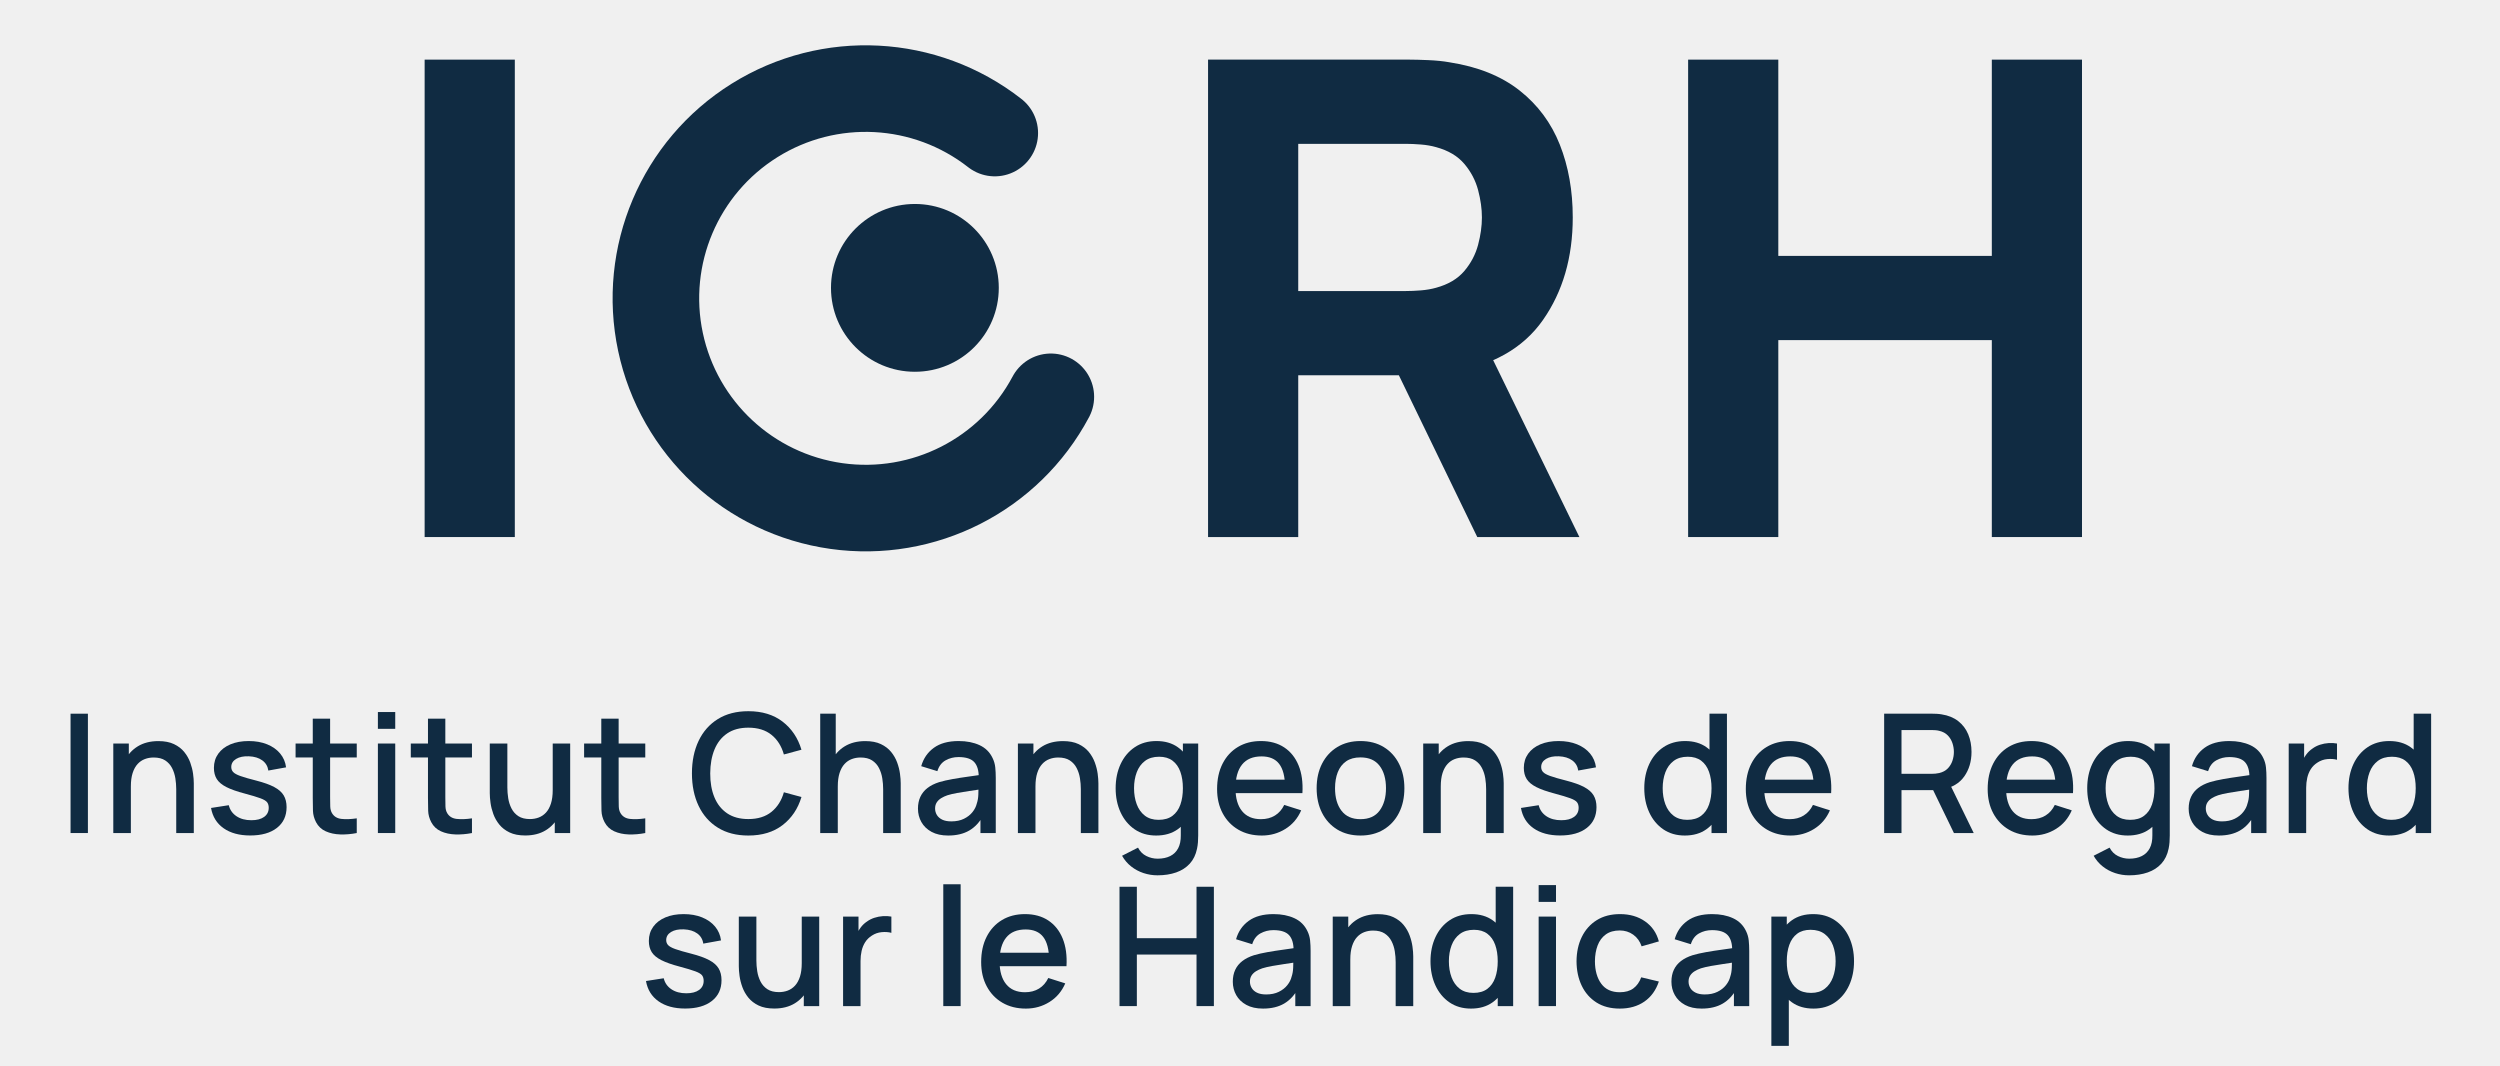
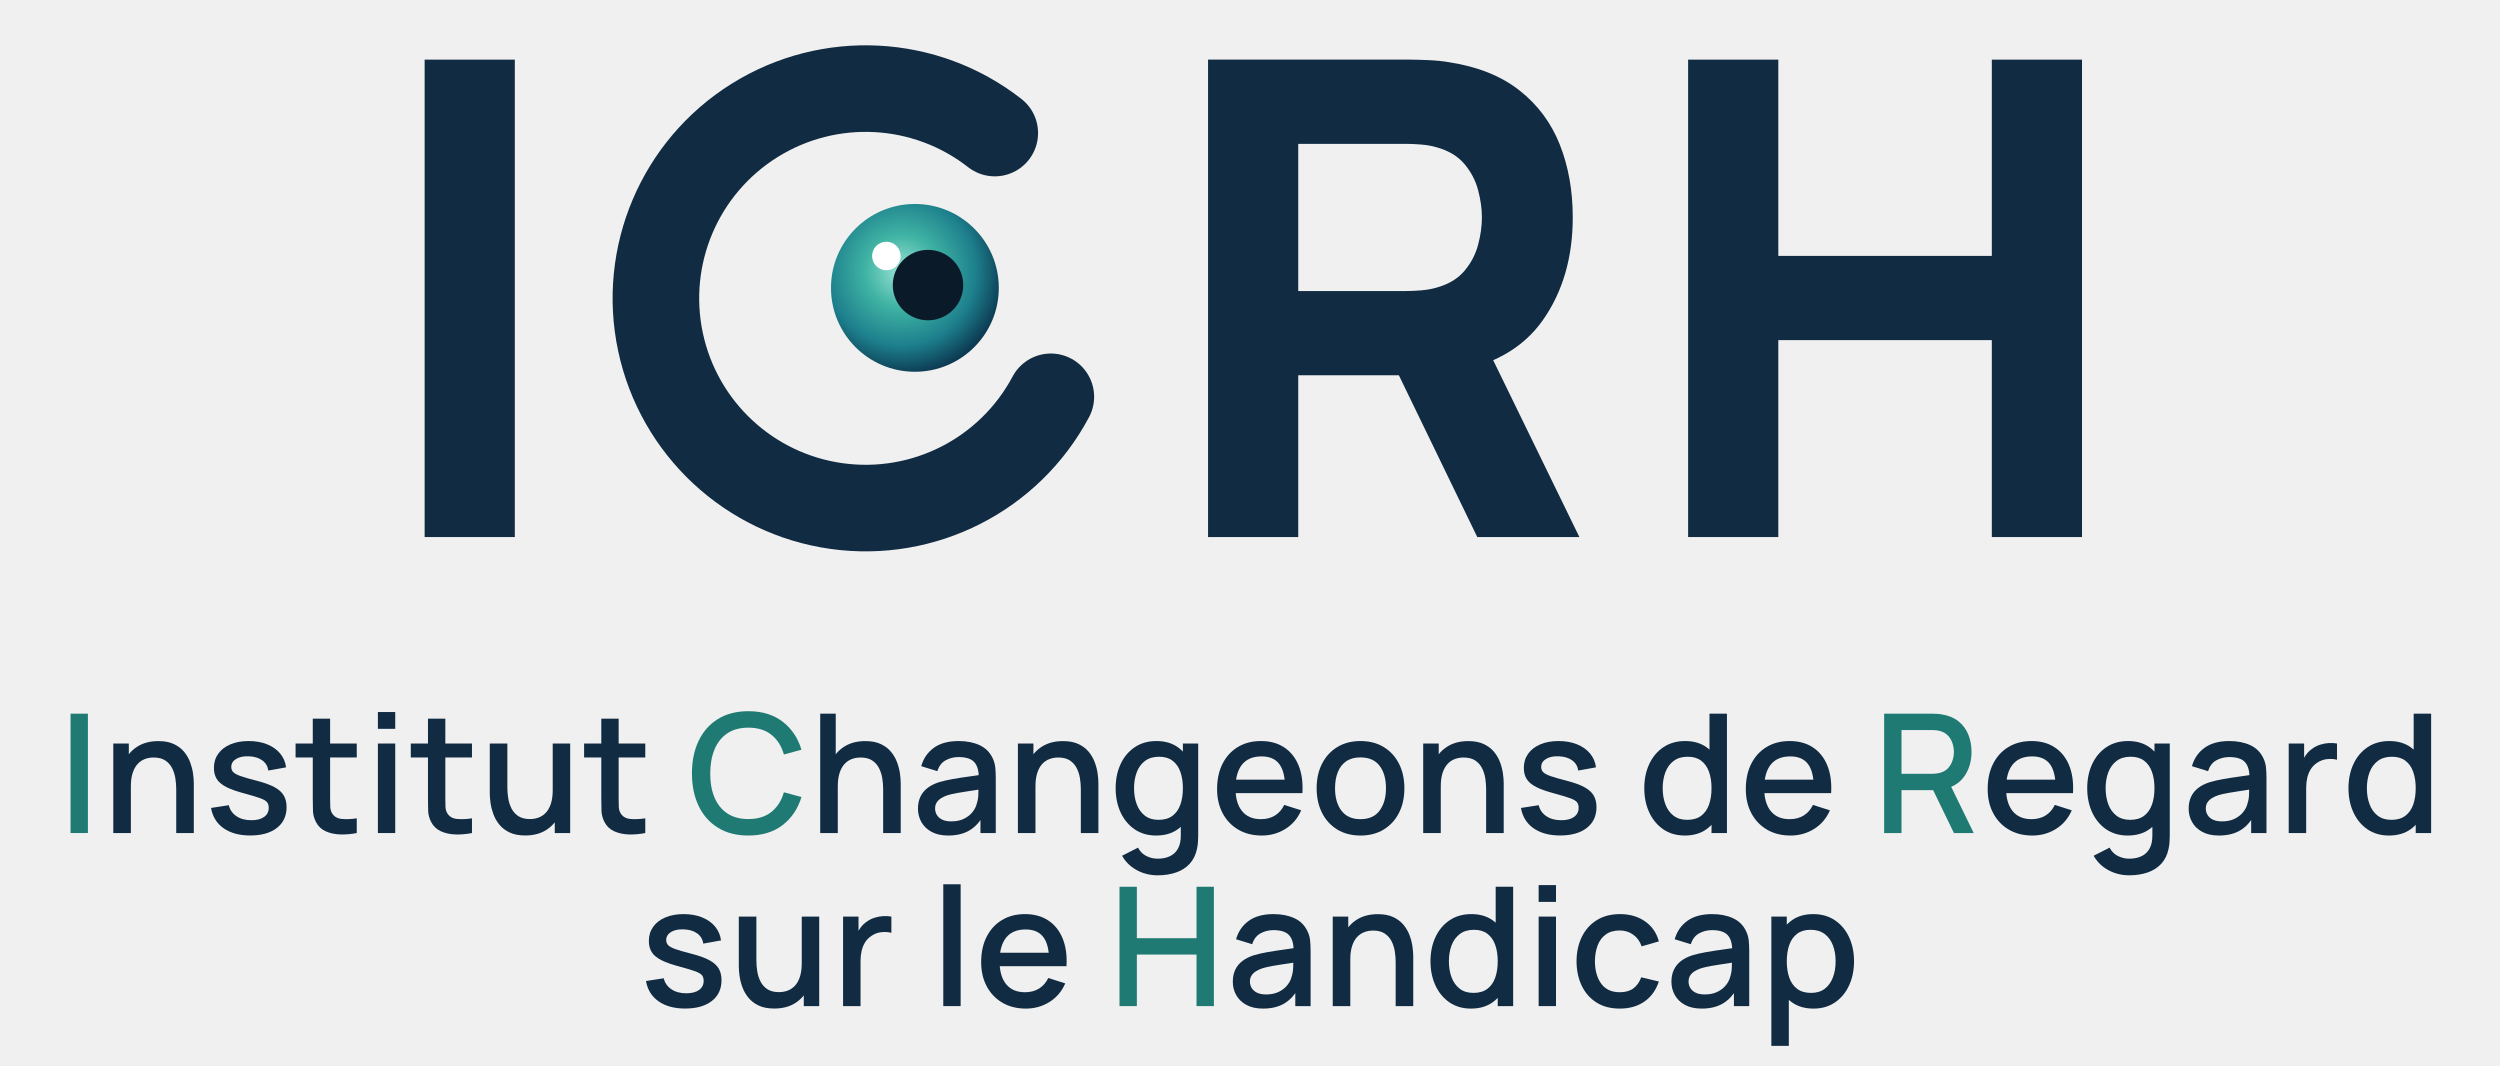
<svg xmlns="http://www.w3.org/2000/svg" viewBox="0 0 7540.60 3200.40" width="251" height="107" role="img" aria-label="ICRH — Institut Changeons de Regard sur le Handicap">
+   <defs>
+     <radialGradient id="icrh-iris" cx="0.42" cy="0.4" r="0.62">
+       <stop offset="0" stop-color="#9be3d3" />
+       <stop offset="0.35" stop-color="#3fb3a4" />
+       <stop offset="0.72" stop-color="#1d7f8c" />
+       <stop offset="1" stop-color="#0c3a52" />
+     </radialGradient>
+   </defs>
  <g fill="#102b42">
    <path transform="translate(1120.80 1612.80) scale(1 -1)" d="M160 0V1440H432V0Z" />
    <path transform="translate(3503.80 1612.80) scale(1 -1)" d="M140 0V1440H748Q769 1440 804.5 1438.5Q840 1437 868 1432Q997 1412 1079.5 1347.0Q1162 1282 1201.0 1183.5Q1240 1085 1240 964Q1240 783 1150.0 654.5Q1060 526 868 496L748 488H412V0ZM952 0 668 586 948 640 1260 0ZM412 742H736Q757 742 782.0 744.0Q807 746 828 752Q883 767 913.0 802.5Q943 838 954.5 881.5Q966 925 966 964Q966 1003 954.5 1046.5Q943 1090 913.0 1125.5Q883 1161 828 1176Q807 1182 782.0 1184.0Q757 1186 736 1186H412Z" />
    <path transform="translate(4951.80 1612.80) scale(1 -1)" d="M140 0V1440H412V848H1056V1440H1328V0H1056V594H412V0Z" />
  </g>
  <path d="M3000.49 394.27 A632.64 632.64 0 1 0 3169.59 1189.81" fill="none" stroke="#102b42" stroke-width="261.12" stroke-linecap="round" />
-   <circle cx="2759.52" cy="861.23" r="253.06" fill="#102b42" />
+   <g class="logo-iris">
+     <circle cx="2759.52" cy="861.23" r="253.06" fill="url(#icrh-iris)" />
+     <circle cx="2799.12" cy="852.81" r="106.28" fill="#0a1a28" />
+     <circle cx="2673.48" cy="765.07" r="43.02" fill="#ffffff" />
+   </g>
  <g fill="#102b42">
-     <path transform="translate(172.80 2505.60) scale(0.25 -0.25)" d="M160 0V1440H369.337V0Z" />
+     <path transform="translate(172.80 2505.60) scale(0.25 -0.25)" d="M160 0V1440H369.337V0Z" fill="#1f7a74" />
    <path transform="translate(307.05 2505.60) scale(0.25 -0.25)" d="M897.999 0V530.665Q897.999 593.997 887.499 660.497Q876.999 726.996 847.667 784.163Q818.334 841.329 764.834 876.33Q711.335 911.33 625.334 911.33Q569.002 911.33 519.17 892.497Q469.337 873.664 431.67 832.665Q394.004 791.665 372.337 724.999Q350.671 658.333 350.671 561.999L220.669 610.667Q220.669 757.666 275.669 870.166Q330.669 982.666 433.835 1046Q537.002 1109.333 682.67 1109.333Q794.67 1109.333 870.837 1073Q947.004 1036.666 994.504 978.166Q1042.004 919.665 1067.004 850.998Q1092.003 782.331 1101.003 716.165Q1110.003 649.999 1110.003 600V0ZM138.667 0V1080H326.003V767.997H350.671V0Z" />
    <path transform="translate(616.55 2505.60) scale(0.25 -0.25)" d="M552.667 -29.333Q355.667 -29.333 231.667 57.834Q107.667 145.001 80 302.668L294.004 336.002Q314.337 252.002 386.503 203.336Q458.669 154.67 566.668 154.67Q664.999 154.67 720.499 194.669Q775.998 234.668 775.998 304.667Q775.998 345.667 756.664 371.166Q737.331 396.666 675.165 419.666Q612.999 442.665 485.999 476.665Q346.667 513.332 265.5 554.498Q184.333 595.665 149.5 651.165Q114.667 706.665 114.667 785.999Q114.667 883.999 167 957Q219.333 1030 313.667 1070Q408 1110 534.667 1110Q659.001 1110 756.168 1070.833Q853.334 1031.667 913.168 960.167Q973.001 888.667 985.334 792.667L771.331 753.999Q760.331 831.665 698.165 876.831Q636 921.997 536.668 925.997Q441.669 929.997 382.836 894.331Q324.004 858.665 324.004 796.666Q324.004 761 346.67 736.167Q369.337 711.334 434.337 688.001Q499.336 664.667 626.003 632.667Q762.002 597.668 841.835 555.334Q921.668 513.001 956.501 454.668Q991.335 396.334 991.335 312.667Q991.335 153 874.668 61.834Q758.001 -29.333 552.667 -29.333Z" />
    <path transform="translate(886.55 2505.60) scale(0.25 -0.25)" d="M758.002 0Q656.335 -20 558.334 -16.833Q460.333 -13.667 383.333 21.167Q306.332 56 266.666 131.333Q231.999 198.334 229.665 267.501Q227.332 336.668 227.332 424.669V1380H436.669V435.336Q436.669 370.003 438.169 322.002Q439.669 274.002 458.669 241.336Q494.669 179.336 573.336 170.503Q652.002 161.67 758.002 177.336ZM20 911.997V1080H758.002V911.997Z" />
    <path transform="translate(1099.80 2505.60) scale(0.25 -0.25)" d="M160 1257.332V1460.001H369.337V1257.332ZM160 0V1080H369.337V0Z" />
    <path transform="translate(1234.05 2505.60) scale(0.25 -0.25)" d="M758.002 0Q656.335 -20 558.334 -16.833Q460.333 -13.667 383.333 21.167Q306.332 56 266.666 131.333Q231.999 198.334 229.665 267.501Q227.332 336.668 227.332 424.669V1380H436.669V435.336Q436.669 370.003 438.169 322.002Q439.669 274.002 458.669 241.336Q494.669 179.336 573.336 170.503Q652.002 161.67 758.002 177.336ZM20 911.997V1080H758.002V911.997Z" />
    <path transform="translate(1447.30 2505.60) scale(0.25 -0.25)" d="M547.333 -29.333Q435.332 -29.333 359.165 7Q282.998 43.334 235.498 101.834Q187.999 160.335 162.999 229.002Q137.999 297.669 129 363.835Q120 430.001 120 480V1080H332.004V549.335Q332.004 486.336 342.504 419.67Q353.003 353.004 382.336 295.837Q411.669 238.671 465.168 203.67Q518.668 168.67 604.668 168.67Q661 168.67 710.833 187.503Q760.666 206.336 798.332 247.335Q835.999 288.335 857.665 355.334Q879.332 422.334 879.332 518.001L1009.334 469.333Q1009.334 322.334 954.334 209.834Q899.334 97.334 796.167 34Q693 -29.333 547.333 -29.333ZM903.999 0V312.003H879.332V1080H1090.003V0Z" />
    <path transform="translate(1756.80 2505.60) scale(0.25 -0.25)" d="M758.002 0Q656.335 -20 558.334 -16.833Q460.333 -13.667 383.333 21.167Q306.332 56 266.666 131.333Q231.999 198.334 229.665 267.501Q227.332 336.668 227.332 424.669V1380H436.669V435.336Q436.669 370.003 438.169 322.002Q439.669 274.002 458.669 241.336Q494.669 179.336 573.336 170.503Q652.002 161.67 758.002 177.336ZM20 911.997V1080H758.002V911.997Z" />
-     <path transform="translate(2072.05 2505.60) scale(0.25 -0.25)" d="M740.668 -30Q525.001 -30 372.834 64.667Q220.667 159.333 140.334 328.333Q60 497.333 60 720Q60 942.667 140.334 1111.667Q220.667 1280.667 372.834 1375.333Q525.001 1470 740.668 1470Q990.001 1470 1153.668 1344.167Q1317.335 1218.334 1381.335 1005.334L1169.331 947.999Q1126.665 1098.998 1019.499 1185.164Q912.333 1271.33 740.668 1271.33Q587.669 1271.33 485.836 1202.33Q384.003 1133.331 332.67 1009.165Q281.337 884.999 280.671 720Q280.004 555.001 331.337 431.002Q382.67 307.003 485.169 237.836Q587.669 168.67 740.668 168.67Q912.333 168.67 1019.499 255.336Q1126.665 342.002 1169.331 492.001L1381.335 434.666Q1317.335 221.666 1153.668 95.833Q990.001 -30 740.668 -30Z" />
+     <path transform="translate(2072.05 2505.60) scale(0.25 -0.25)" d="M740.668 -30Q525.001 -30 372.834 64.667Q220.667 159.333 140.334 328.333Q60 497.333 60 720Q60 942.667 140.334 1111.667Q220.667 1280.667 372.834 1375.333Q525.001 1470 740.668 1470Q990.001 1470 1153.668 1344.167Q1317.335 1218.334 1381.335 1005.334L1169.331 947.999Q1126.665 1098.998 1019.499 1185.164Q912.333 1271.33 740.668 1271.33Q587.669 1271.33 485.836 1202.33Q384.003 1133.331 332.67 1009.165Q281.337 884.999 280.671 720Q280.004 555.001 331.337 431.002Q382.67 307.003 485.169 237.836Q587.669 168.67 740.668 168.67Q912.333 168.67 1019.499 255.336Q1126.665 342.002 1169.331 492.001L1381.335 434.666Q1317.335 221.666 1153.668 95.833Q990.001 -30 740.668 -30Z" fill="#1f7a74" />
    <path transform="translate(2439.30 2505.60) scale(0.25 -0.25)" d="M897.999 0V530.665Q897.999 593.997 887.499 660.497Q876.999 726.996 847.667 784.163Q818.334 841.329 764.834 876.33Q711.335 911.33 625.334 911.33Q569.002 911.33 519.17 892.497Q469.337 873.664 431.67 832.665Q394.004 791.665 372.337 724.999Q350.671 658.333 350.671 561.999L220.669 610.667Q220.669 757.666 275.669 870.166Q330.669 982.666 433.835 1046Q537.002 1109.333 682.67 1109.333Q794.67 1109.333 870.837 1073Q947.004 1036.666 994.504 978.166Q1042.004 919.665 1067.004 850.998Q1092.003 782.331 1101.003 716.165Q1110.003 649.999 1110.003 600V0ZM138.667 0V1440H326.003V663.336H350.671V0Z" />
    <path transform="translate(2748.80 2505.60) scale(0.25 -0.25)" d="M444.666 -30Q325.333 -30 244 14.333Q162.667 58.667 121.333 132.333Q80 206 80 294Q80 375.667 109.166 437.833Q138.333 500 194.999 543.667Q251.665 587.334 335.332 614.001Q406.665 635.001 497.831 651.167Q588.997 667.334 689.331 681.001Q789.664 694.668 888.666 709.335L813.331 666.667Q814.998 794.332 759.498 855.498Q703.999 916.663 569.334 916.663Q484.002 916.663 413.169 877.164Q342.336 837.665 314.003 746.666L119.333 806.667Q158.667 946 271.167 1028Q383.667 1110 570.667 1110Q716 1110 823.334 1060.334Q930.668 1010.667 980.668 904.001Q1006.668 850.667 1012.668 791.667Q1018.668 732.667 1018.668 665.333V0H833.998V246.665L869.998 215.331Q802.998 91.332 699.332 30.666Q595.666 -30 444.666 -30ZM482.001 140.669Q571 140.669 635.166 172.336Q699.332 204.002 738.165 253.168Q776.998 302.333 789.331 354.665Q805.998 402.665 808.331 462.998Q810.665 523.331 810.665 558.665L878.665 533.998Q780.331 518.998 699.164 507.165Q617.998 495.331 552.666 483.498Q487.334 471.665 436.001 455.998Q393.002 441.331 359.335 420.332Q325.669 399.332 306.17 368.999Q286.67 338.666 286.67 296Q286.67 254.001 307.67 218.668Q328.67 183.335 371.836 162.002Q415.002 140.669 482.001 140.669Z" />
    <path transform="translate(3035.55 2505.60) scale(0.25 -0.25)" d="M897.999 0V530.665Q897.999 593.997 887.499 660.497Q876.999 726.996 847.667 784.163Q818.334 841.329 764.834 876.33Q711.335 911.33 625.334 911.33Q569.002 911.33 519.17 892.497Q469.337 873.664 431.67 832.665Q394.004 791.665 372.337 724.999Q350.671 658.333 350.671 561.999L220.669 610.667Q220.669 757.666 275.669 870.166Q330.669 982.666 433.835 1046Q537.002 1109.333 682.67 1109.333Q794.67 1109.333 870.837 1073Q947.004 1036.666 994.504 978.166Q1042.004 919.665 1067.004 850.998Q1092.003 782.331 1101.003 716.165Q1110.003 649.999 1110.003 600V0ZM138.667 0V1080H326.003V767.997H350.671V0Z" />
    <path transform="translate(3345.05 2505.60) scale(0.25 -0.25)" d="M585.334 -510Q498.001 -510 416.334 -483Q334.667 -456 267.834 -403.5Q201.001 -351 157.334 -274L350.005 -175.999Q385.337 -244.997 450.336 -277.164Q515.335 -309.33 586.668 -309.33Q675.666 -309.33 738.832 -277.497Q801.998 -245.665 834.665 -182.833Q867.332 -120.001 865.998 -26.669V274.665H891.332V1080H1076.002V-29.336Q1076.002 -72.336 1073.002 -111.336Q1070.002 -150.335 1062.002 -188.669Q1039.335 -298.335 974.501 -369.334Q909.668 -440.334 810.334 -475.167Q711.001 -510 585.334 -510ZM568.667 -30Q418.334 -30 308.834 45.167Q199.334 120.333 139.667 249.5Q80 378.667 80 540.667Q80 703.667 140 832.333Q200 961 310.501 1035.5Q421.001 1110 572.668 1110Q725.668 1110 830.168 1035.5Q934.668 961 988.335 832.167Q1042.001 703.333 1042.001 540.667Q1042.001 379 988.168 249.833Q934.335 120.667 829.001 45.333Q723.668 -30 568.667 -30ZM598.001 159.337Q701.001 159.337 765.833 208.003Q830.666 256.669 860.999 342.835Q891.332 429.001 891.332 540.667Q891.332 652.999 860.832 738.832Q830.333 824.664 766.833 872.664Q703.334 920.663 604.668 920.663Q501.002 920.663 433.836 869.831Q366.67 818.998 334.337 732.832Q302.004 646.666 302.004 540.667Q302.004 433.668 334.337 347.168Q366.67 260.669 432.169 210.003Q497.669 159.337 598.001 159.337Z" />
    <path transform="translate(3651.05 2505.60) scale(0.25 -0.25)" d="M619.335 -30Q457.668 -30 336.501 40.667Q215.334 111.333 147.667 237.667Q80 364 80 530.666Q80 707.666 146.5 837.666Q213 967.667 331.834 1038.833Q450.668 1110 608.668 1110Q773.668 1110 889.668 1033.333Q1005.668 956.666 1063.168 815.666Q1120.668 674.666 1109.335 481.332H899.998V557.334Q897.998 744.999 828.499 834.831Q759 924.664 616.668 924.664Q460.002 924.664 381.003 825.831Q302.004 726.999 302.004 540Q302.004 362.335 381.003 264.836Q460.002 167.337 608.668 167.337Q706.667 167.337 778.332 211.67Q849.998 256.002 889.998 339.335L1094.668 274Q1032.002 129.334 904.002 49.667Q776.001 -30 619.335 -30ZM234.003 481.332V644.001H1004.666V481.332Z" />
    <path transform="translate(3951.30 2505.60) scale(0.25 -0.25)" d="M608.668 -30Q446.668 -30 328.001 43.0Q209.334 116 144.667 244.667Q80 373.333 80 540.667Q80 710 146 838.333Q212 966.667 330.834 1038.333Q449.668 1110 608.668 1110Q771.001 1110 890.001 1037.167Q1009.002 964.333 1073.835 836Q1138.669 707.667 1138.669 540.667Q1138.669 371.667 1073.335 243.167Q1008.002 114.667 888.835 42.333Q769.668 -30 608.668 -30ZM608.668 167.337Q764 167.337 840.332 271.503Q916.665 375.668 916.665 540.667Q916.665 710.332 839.499 811.497Q762.333 912.663 608.668 912.663Q503.669 912.663 435.836 865.33Q368.003 817.997 335.004 734.332Q302.004 650.666 302.004 540.667Q302.004 370.668 379.837 269.002Q457.669 167.337 608.668 167.337Z" />
    <path transform="translate(4258.05 2505.60) scale(0.25 -0.25)" d="M897.999 0V530.665Q897.999 593.997 887.499 660.497Q876.999 726.996 847.667 784.163Q818.334 841.329 764.834 876.33Q711.335 911.33 625.334 911.33Q569.002 911.33 519.17 892.497Q469.337 873.664 431.67 832.665Q394.004 791.665 372.337 724.999Q350.671 658.333 350.671 561.999L220.669 610.667Q220.669 757.666 275.669 870.166Q330.669 982.666 433.835 1046Q537.002 1109.333 682.67 1109.333Q794.67 1109.333 870.837 1073Q947.004 1036.666 994.504 978.166Q1042.004 919.665 1067.004 850.998Q1092.003 782.331 1101.003 716.165Q1110.003 649.999 1110.003 600V0ZM138.667 0V1080H326.003V767.997H350.671V0Z" />
    <path transform="translate(4567.55 2505.60) scale(0.25 -0.25)" d="M552.667 -29.333Q355.667 -29.333 231.667 57.834Q107.667 145.001 80 302.668L294.004 336.002Q314.337 252.002 386.503 203.336Q458.669 154.67 566.668 154.67Q664.999 154.67 720.499 194.669Q775.998 234.668 775.998 304.667Q775.998 345.667 756.664 371.166Q737.331 396.666 675.165 419.666Q612.999 442.665 485.999 476.665Q346.667 513.332 265.5 554.498Q184.333 595.665 149.5 651.165Q114.667 706.665 114.667 785.999Q114.667 883.999 167 957Q219.333 1030 313.667 1070Q408 1110 534.667 1110Q659.001 1110 756.168 1070.833Q853.334 1031.667 913.168 960.167Q973.001 888.667 985.334 792.667L771.331 753.999Q760.331 831.665 698.165 876.831Q636 921.997 536.668 925.997Q441.669 929.997 382.836 894.331Q324.004 858.665 324.004 796.666Q324.004 761 346.67 736.167Q369.337 711.334 434.337 688.001Q499.336 664.667 626.003 632.667Q762.002 597.668 841.835 555.334Q921.668 513.001 956.501 454.668Q991.335 396.334 991.335 312.667Q991.335 153 874.668 61.834Q758.001 -29.333 552.667 -29.333Z" />
    <path transform="translate(4939.55 2505.60) scale(0.25 -0.25)" d="M568.667 -30Q418.334 -30 308.834 45.167Q199.334 120.333 139.667 249.5Q80 378.667 80 540.667Q80 703.667 140 832.333Q200 961 310.501 1035.5Q421.001 1110 572.668 1110Q725.668 1110 830.168 1035.5Q934.668 961 988.335 832.167Q1042.001 703.333 1042.001 540.667Q1042.001 379 988.168 249.833Q934.335 120.667 829.001 45.333Q723.668 -30 568.667 -30ZM598.001 159.337Q701.001 159.337 765.833 208.003Q830.666 256.669 860.999 342.835Q891.332 429.001 891.332 540.667Q891.332 652.999 860.832 738.832Q830.333 824.664 766.833 872.664Q703.334 920.663 604.668 920.663Q501.002 920.663 433.836 869.831Q366.67 818.998 334.337 732.832Q302.004 646.666 302.004 540.667Q302.004 433.668 334.337 347.168Q366.67 260.669 432.169 210.003Q497.669 159.337 598.001 159.337ZM891.332 0V776.664H866.665V1440H1077.335V0Z" />
    <path transform="translate(5245.80 2505.60) scale(0.25 -0.25)" d="M619.335 -30Q457.668 -30 336.501 40.667Q215.334 111.333 147.667 237.667Q80 364 80 530.666Q80 707.666 146.5 837.666Q213 967.667 331.834 1038.833Q450.668 1110 608.668 1110Q773.668 1110 889.668 1033.333Q1005.668 956.666 1063.168 815.666Q1120.668 674.666 1109.335 481.332H899.998V557.334Q897.998 744.999 828.499 834.831Q759 924.664 616.668 924.664Q460.002 924.664 381.003 825.831Q302.004 726.999 302.004 540Q302.004 362.335 381.003 264.836Q460.002 167.337 608.668 167.337Q706.667 167.337 778.332 211.67Q849.998 256.002 889.998 339.335L1094.668 274Q1032.002 129.334 904.002 49.667Q776.001 -30 619.335 -30ZM234.003 481.332V644.001H1004.666V481.332Z" />
-     <path transform="translate(5648.05 2505.60) scale(0.25 -0.25)" d="M140 0V1440H722.002Q743.002 1440 774.002 1438.5Q805.002 1437 832.669 1432Q953.336 1413.333 1033.836 1350.166Q1114.336 1287 1154.17 1191.166Q1194.003 1095.333 1194.003 978.666Q1194.003 806.665 1106.003 682.332Q1018.003 557.998 842.002 527.331L756.666 517.332H349.337V0ZM981.998 0 697.998 586 908.669 640 1220.669 0ZM349.337 714.668H714.001Q733.668 714.668 758.168 716.668Q782.668 718.668 804.668 724.002Q869.001 739.335 907.834 779.668Q946.666 820.001 963.999 872.834Q981.332 925.667 981.332 978.666Q981.332 1031.665 963.999 1084.498Q946.666 1137.33 907.834 1177.663Q869.001 1217.997 804.668 1233.33Q782.668 1238.997 758.168 1240.83Q733.668 1242.663 714.001 1242.663H349.337Z" />
+     <path transform="translate(5648.05 2505.60) scale(0.25 -0.25)" d="M140 0V1440H722.002Q743.002 1440 774.002 1438.5Q805.002 1437 832.669 1432Q953.336 1413.333 1033.836 1350.166Q1114.336 1287 1154.17 1191.166Q1194.003 1095.333 1194.003 978.666Q1194.003 806.665 1106.003 682.332Q1018.003 557.998 842.002 527.331L756.666 517.332H349.337V0ZM981.998 0 697.998 586 908.669 640 1220.669 0ZM349.337 714.668H714.001Q733.668 714.668 758.168 716.668Q782.668 718.668 804.668 724.002Q869.001 739.335 907.834 779.668Q946.666 820.001 963.999 872.834Q981.332 925.667 981.332 978.666Q981.332 1031.665 963.999 1084.498Q946.666 1137.33 907.834 1177.663Q869.001 1217.997 804.668 1233.33Q782.668 1238.997 758.168 1240.83Q733.668 1242.663 714.001 1242.663H349.337Z" fill="#1f7a74" />
    <path transform="translate(5975.30 2505.60) scale(0.25 -0.25)" d="M619.335 -30Q457.668 -30 336.501 40.667Q215.334 111.333 147.667 237.667Q80 364 80 530.666Q80 707.666 146.5 837.666Q213 967.667 331.834 1038.833Q450.668 1110 608.668 1110Q773.668 1110 889.668 1033.333Q1005.668 956.666 1063.168 815.666Q1120.668 674.666 1109.335 481.332H899.998V557.334Q897.998 744.999 828.499 834.831Q759 924.664 616.668 924.664Q460.002 924.664 381.003 825.831Q302.004 726.999 302.004 540Q302.004 362.335 381.003 264.836Q460.002 167.337 608.668 167.337Q706.667 167.337 778.332 211.67Q849.998 256.002 889.998 339.335L1094.668 274Q1032.002 129.334 904.002 49.667Q776.001 -30 619.335 -30ZM234.003 481.332V644.001H1004.666V481.332Z" />
    <path transform="translate(6275.55 2505.60) scale(0.25 -0.25)" d="M585.334 -510Q498.001 -510 416.334 -483Q334.667 -456 267.834 -403.5Q201.001 -351 157.334 -274L350.005 -175.999Q385.337 -244.997 450.336 -277.164Q515.335 -309.33 586.668 -309.33Q675.666 -309.33 738.832 -277.497Q801.998 -245.665 834.665 -182.833Q867.332 -120.001 865.998 -26.669V274.665H891.332V1080H1076.002V-29.336Q1076.002 -72.336 1073.002 -111.336Q1070.002 -150.335 1062.002 -188.669Q1039.335 -298.335 974.501 -369.334Q909.668 -440.334 810.334 -475.167Q711.001 -510 585.334 -510ZM568.667 -30Q418.334 -30 308.834 45.167Q199.334 120.333 139.667 249.5Q80 378.667 80 540.667Q80 703.667 140 832.333Q200 961 310.501 1035.5Q421.001 1110 572.668 1110Q725.668 1110 830.168 1035.5Q934.668 961 988.335 832.167Q1042.001 703.333 1042.001 540.667Q1042.001 379 988.168 249.833Q934.335 120.667 829.001 45.333Q723.668 -30 568.667 -30ZM598.001 159.337Q701.001 159.337 765.833 208.003Q830.666 256.669 860.999 342.835Q891.332 429.001 891.332 540.667Q891.332 652.999 860.832 738.832Q830.333 824.664 766.833 872.664Q703.334 920.663 604.668 920.663Q501.002 920.663 433.836 869.831Q366.67 818.998 334.337 732.832Q302.004 646.666 302.004 540.667Q302.004 433.668 334.337 347.168Q366.67 260.669 432.169 210.003Q497.669 159.337 598.001 159.337Z" />
    <path transform="translate(6581.55 2505.60) scale(0.25 -0.25)" d="M444.666 -30Q325.333 -30 244 14.333Q162.667 58.667 121.333 132.333Q80 206 80 294Q80 375.667 109.166 437.833Q138.333 500 194.999 543.667Q251.665 587.334 335.332 614.001Q406.665 635.001 497.831 651.167Q588.997 667.334 689.331 681.001Q789.664 694.668 888.666 709.335L813.331 666.667Q814.998 794.332 759.498 855.498Q703.999 916.663 569.334 916.663Q484.002 916.663 413.169 877.164Q342.336 837.665 314.003 746.666L119.333 806.667Q158.667 946 271.167 1028Q383.667 1110 570.667 1110Q716 1110 823.334 1060.334Q930.668 1010.667 980.668 904.001Q1006.668 850.667 1012.668 791.667Q1018.668 732.667 1018.668 665.333V0H833.998V246.665L869.998 215.331Q802.998 91.332 699.332 30.666Q595.666 -30 444.666 -30ZM482.001 140.669Q571 140.669 635.166 172.336Q699.332 204.002 738.165 253.168Q776.998 302.333 789.331 354.665Q805.998 402.665 808.331 462.998Q810.665 523.331 810.665 558.665L878.665 533.998Q780.331 518.998 699.164 507.165Q617.998 495.331 552.666 483.498Q487.334 471.665 436.001 455.998Q393.002 441.331 359.335 420.332Q325.669 399.332 306.17 368.999Q286.67 338.666 286.67 296Q286.67 254.001 307.67 218.668Q328.67 183.335 371.836 162.002Q415.002 140.669 482.001 140.669Z" />
    <path transform="translate(6868.30 2505.60) scale(0.25 -0.25)" d="M140 0V1080H326.003V818L300.003 852Q319.67 904 351.67 947.334Q383.67 990.667 426.004 1018.667Q466.671 1049 517.504 1065.5Q568.337 1082 621.337 1085.5Q674.336 1089 722.67 1080V883.996Q670.337 898.33 605.671 892.163Q541.004 885.997 487.338 850.664Q436.338 818.331 406.505 770.999Q376.671 723.666 363.671 666.167Q350.671 608.667 350.671 545.334V0Z" />
    <path transform="translate(7063.55 2505.60) scale(0.25 -0.25)" d="M568.667 -30Q418.334 -30 308.834 45.167Q199.334 120.333 139.667 249.5Q80 378.667 80 540.667Q80 703.667 140 832.333Q200 961 310.501 1035.5Q421.001 1110 572.668 1110Q725.668 1110 830.168 1035.5Q934.668 961 988.335 832.167Q1042.001 703.333 1042.001 540.667Q1042.001 379 988.168 249.833Q934.335 120.667 829.001 45.333Q723.668 -30 568.667 -30ZM598.001 159.337Q701.001 159.337 765.833 208.003Q830.666 256.669 860.999 342.835Q891.332 429.001 891.332 540.667Q891.332 652.999 860.832 738.832Q830.333 824.664 766.833 872.664Q703.334 920.663 604.668 920.663Q501.002 920.663 433.836 869.831Q366.67 818.998 334.337 732.832Q302.004 646.666 302.004 540.667Q302.004 433.668 334.337 347.168Q366.67 260.669 432.169 210.003Q497.669 159.337 598.001 159.337ZM891.332 0V776.664H866.665V1440H1077.335V0Z" />
    <path transform="translate(1928.43 3027.60) scale(0.25 -0.25)" d="M552.667 -29.333Q355.667 -29.333 231.667 57.834Q107.667 145.001 80 302.668L294.004 336.002Q314.337 252.002 386.503 203.336Q458.669 154.67 566.668 154.67Q664.999 154.67 720.499 194.669Q775.998 234.668 775.998 304.667Q775.998 345.667 756.664 371.166Q737.331 396.666 675.165 419.666Q612.999 442.665 485.999 476.665Q346.667 513.332 265.5 554.498Q184.333 595.665 149.5 651.165Q114.667 706.665 114.667 785.999Q114.667 883.999 167 957Q219.333 1030 313.667 1070Q408 1110 534.667 1110Q659.001 1110 756.168 1070.833Q853.334 1031.667 913.168 960.167Q973.001 888.667 985.334 792.667L771.331 753.999Q760.331 831.665 698.165 876.831Q636 921.997 536.668 925.997Q441.669 929.997 382.836 894.331Q324.004 858.665 324.004 796.666Q324.004 761 346.67 736.167Q369.337 711.334 434.337 688.001Q499.336 664.667 626.003 632.667Q762.002 597.668 841.835 555.334Q921.668 513.001 956.501 454.668Q991.335 396.334 991.335 312.667Q991.335 153 874.668 61.834Q758.001 -29.333 552.667 -29.333Z" />
    <path transform="translate(2198.43 3027.60) scale(0.25 -0.25)" d="M547.333 -29.333Q435.332 -29.333 359.165 7Q282.998 43.334 235.498 101.834Q187.999 160.335 162.999 229.002Q137.999 297.669 129 363.835Q120 430.001 120 480V1080H332.004V549.335Q332.004 486.336 342.504 419.67Q353.003 353.004 382.336 295.837Q411.669 238.671 465.168 203.67Q518.668 168.67 604.668 168.67Q661 168.67 710.833 187.503Q760.666 206.336 798.332 247.335Q835.999 288.335 857.665 355.334Q879.332 422.334 879.332 518.001L1009.334 469.333Q1009.334 322.334 954.334 209.834Q899.334 97.334 796.167 34Q693 -29.333 547.333 -29.333ZM903.999 0V312.003H879.332V1080H1090.003V0Z" />
    <path transform="translate(2507.93 3027.60) scale(0.25 -0.25)" d="M140 0V1080H326.003V818L300.003 852Q319.67 904 351.67 947.334Q383.67 990.667 426.004 1018.667Q466.671 1049 517.504 1065.5Q568.337 1082 621.337 1085.5Q674.336 1089 722.67 1080V883.996Q670.337 898.33 605.671 892.163Q541.004 885.997 487.338 850.664Q436.338 818.331 406.505 770.999Q376.671 723.666 363.671 666.167Q350.671 608.667 350.671 545.334V0Z" />
    <path transform="translate(2805.18 3027.60) scale(0.25 -0.25)" d="M160 0V1470H369.337V0Z" />
    <path transform="translate(2939.43 3027.60) scale(0.25 -0.25)" d="M619.335 -30Q457.668 -30 336.501 40.667Q215.334 111.333 147.667 237.667Q80 364 80 530.666Q80 707.666 146.5 837.666Q213 967.667 331.834 1038.833Q450.668 1110 608.668 1110Q773.668 1110 889.668 1033.333Q1005.668 956.666 1063.168 815.666Q1120.668 674.666 1109.335 481.332H899.998V557.334Q897.998 744.999 828.499 834.831Q759 924.664 616.668 924.664Q460.002 924.664 381.003 825.831Q302.004 726.999 302.004 540Q302.004 362.335 381.003 264.836Q460.002 167.337 608.668 167.337Q706.667 167.337 778.332 211.67Q849.998 256.002 889.998 339.335L1094.668 274Q1032.002 129.334 904.002 49.667Q776.001 -30 619.335 -30ZM234.003 481.332V644.001H1004.666V481.332Z" />
-     <path transform="translate(3341.68 3027.60) scale(0.25 -0.25)" d="M140 0V1440H349.337V819.335H1069.333V1440H1278.67V0H1069.333V621.998H349.337V0Z" />
+     <path transform="translate(3341.68 3027.60) scale(0.25 -0.25)" d="M140 0V1440H349.337V819.335H1069.333V1440H1278.67V0H1069.333V621.998H349.337V0Z" fill="#1f7a74" />
    <path transform="translate(3698.43 3027.60) scale(0.25 -0.25)" d="M444.666 -30Q325.333 -30 244 14.333Q162.667 58.667 121.333 132.333Q80 206 80 294Q80 375.667 109.166 437.833Q138.333 500 194.999 543.667Q251.665 587.334 335.332 614.001Q406.665 635.001 497.831 651.167Q588.997 667.334 689.331 681.001Q789.664 694.668 888.666 709.335L813.331 666.667Q814.998 794.332 759.498 855.498Q703.999 916.663 569.334 916.663Q484.002 916.663 413.169 877.164Q342.336 837.665 314.003 746.666L119.333 806.667Q158.667 946 271.167 1028Q383.667 1110 570.667 1110Q716 1110 823.334 1060.334Q930.668 1010.667 980.668 904.001Q1006.668 850.667 1012.668 791.667Q1018.668 732.667 1018.668 665.333V0H833.998V246.665L869.998 215.331Q802.998 91.332 699.332 30.666Q595.666 -30 444.666 -30ZM482.001 140.669Q571 140.669 635.166 172.336Q699.332 204.002 738.165 253.168Q776.998 302.333 789.331 354.665Q805.998 402.665 808.331 462.998Q810.665 523.331 810.665 558.665L878.665 533.998Q780.331 518.998 699.164 507.165Q617.998 495.331 552.666 483.498Q487.334 471.665 436.001 455.998Q393.002 441.331 359.335 420.332Q325.669 399.332 306.17 368.999Q286.67 338.666 286.67 296Q286.67 254.001 307.67 218.668Q328.67 183.335 371.836 162.002Q415.002 140.669 482.001 140.669Z" />
    <path transform="translate(3985.18 3027.60) scale(0.25 -0.25)" d="M897.999 0V530.665Q897.999 593.997 887.499 660.497Q876.999 726.996 847.667 784.163Q818.334 841.329 764.834 876.33Q711.335 911.33 625.334 911.33Q569.002 911.33 519.17 892.497Q469.337 873.664 431.67 832.665Q394.004 791.665 372.337 724.999Q350.671 658.333 350.671 561.999L220.669 610.667Q220.669 757.666 275.669 870.166Q330.669 982.666 433.835 1046Q537.002 1109.333 682.67 1109.333Q794.67 1109.333 870.837 1073Q947.004 1036.666 994.504 978.166Q1042.004 919.665 1067.004 850.998Q1092.003 782.331 1101.003 716.165Q1110.003 649.999 1110.003 600V0ZM138.667 0V1080H326.003V767.997H350.671V0Z" />
    <path transform="translate(4294.68 3027.60) scale(0.25 -0.25)" d="M568.667 -30Q418.334 -30 308.834 45.167Q199.334 120.333 139.667 249.5Q80 378.667 80 540.667Q80 703.667 140 832.333Q200 961 310.501 1035.5Q421.001 1110 572.668 1110Q725.668 1110 830.168 1035.5Q934.668 961 988.335 832.167Q1042.001 703.333 1042.001 540.667Q1042.001 379 988.168 249.833Q934.335 120.667 829.001 45.333Q723.668 -30 568.667 -30ZM598.001 159.337Q701.001 159.337 765.833 208.003Q830.666 256.669 860.999 342.835Q891.332 429.001 891.332 540.667Q891.332 652.999 860.832 738.832Q830.333 824.664 766.833 872.664Q703.334 920.663 604.668 920.663Q501.002 920.663 433.836 869.831Q366.67 818.998 334.337 732.832Q302.004 646.666 302.004 540.667Q302.004 433.668 334.337 347.168Q366.67 260.669 432.169 210.003Q497.669 159.337 598.001 159.337ZM891.332 0V776.664H866.665V1440H1077.335V0Z" />
    <path transform="translate(4600.93 3027.60) scale(0.25 -0.25)" d="M160 1257.332V1460.001H369.337V1257.332ZM160 0V1080H369.337V0Z" />
    <path transform="translate(4735.18 3027.60) scale(0.25 -0.25)" d="M602.001 -30Q436.334 -30 320 44Q203.667 118 142.333 246.833Q81 375.667 80 540Q81 707 144.167 835.667Q207.334 964.333 324.334 1037.167Q441.334 1110 604.668 1110Q782.002 1110 907.502 1021.833Q1033.002 933.666 1073.335 780.665L865.331 721.331Q834.332 811.997 763.499 862.33Q692.667 912.663 602.001 912.663Q499.335 912.663 433.003 864.497Q366.67 816.331 334.67 732.165Q302.671 647.999 302.004 540Q303.004 372.668 378.337 270.003Q453.669 167.337 602.001 167.337Q703 167.337 765.666 213.67Q828.332 260.003 860.665 347.336L1073.335 296.669Q1020.336 138.668 898.335 54.334Q776.335 -30 602.001 -30Z" />
    <path transform="translate(5021.43 3027.60) scale(0.25 -0.25)" d="M444.666 -30Q325.333 -30 244 14.333Q162.667 58.667 121.333 132.333Q80 206 80 294Q80 375.667 109.166 437.833Q138.333 500 194.999 543.667Q251.665 587.334 335.332 614.001Q406.665 635.001 497.831 651.167Q588.997 667.334 689.331 681.001Q789.664 694.668 888.666 709.335L813.331 666.667Q814.998 794.332 759.498 855.498Q703.999 916.663 569.334 916.663Q484.002 916.663 413.169 877.164Q342.336 837.665 314.003 746.666L119.333 806.667Q158.667 946 271.167 1028Q383.667 1110 570.667 1110Q716 1110 823.334 1060.334Q930.668 1010.667 980.668 904.001Q1006.668 850.667 1012.668 791.667Q1018.668 732.667 1018.668 665.333V0H833.998V246.665L869.998 215.331Q802.998 91.332 699.332 30.666Q595.666 -30 444.666 -30ZM482.001 140.669Q571 140.669 635.166 172.336Q699.332 204.002 738.165 253.168Q776.998 302.333 789.331 354.665Q805.998 402.665 808.331 462.998Q810.665 523.331 810.665 558.665L878.665 533.998Q780.331 518.998 699.164 507.165Q617.998 495.331 552.666 483.498Q487.334 471.665 436.001 455.998Q393.002 441.331 359.335 420.332Q325.669 399.332 306.17 368.999Q286.67 338.666 286.67 296Q286.67 254.001 307.67 218.668Q328.67 183.335 371.836 162.002Q415.002 140.669 482.001 140.669Z" />
    <path transform="translate(5308.18 3027.60) scale(0.25 -0.25)" d="M647.335 -30Q492.334 -30 387.001 45.333Q281.667 120.667 227.834 249.833Q174.001 379 174.001 540.667Q174.001 703.333 227.667 832.167Q281.334 961 385.834 1035.5Q490.334 1110 643.334 1110Q795.001 1110 905.501 1035.5Q1016.002 961 1076.002 832.333Q1136.002 703.667 1136.002 540.667Q1136.002 378.667 1076.335 249.5Q1016.668 120.333 907.168 45.167Q797.668 -30 647.335 -30ZM138.667 -480V1080H324.67V303.336H349.337V-480ZM618 159.337Q718.333 159.337 783.832 210.003Q849.332 260.669 881.665 347.168Q913.998 433.668 913.998 540.667Q913.998 646.666 881.498 732.832Q848.998 818.998 781.999 869.831Q715 920.663 611.334 920.663Q512.668 920.663 449.168 872.664Q385.669 824.664 355.17 738.832Q324.67 652.999 324.67 540.667Q324.67 429.001 355.003 342.835Q385.336 256.669 450.169 208.003Q515.001 159.337 618 159.337Z" />
  </g>
</svg>
